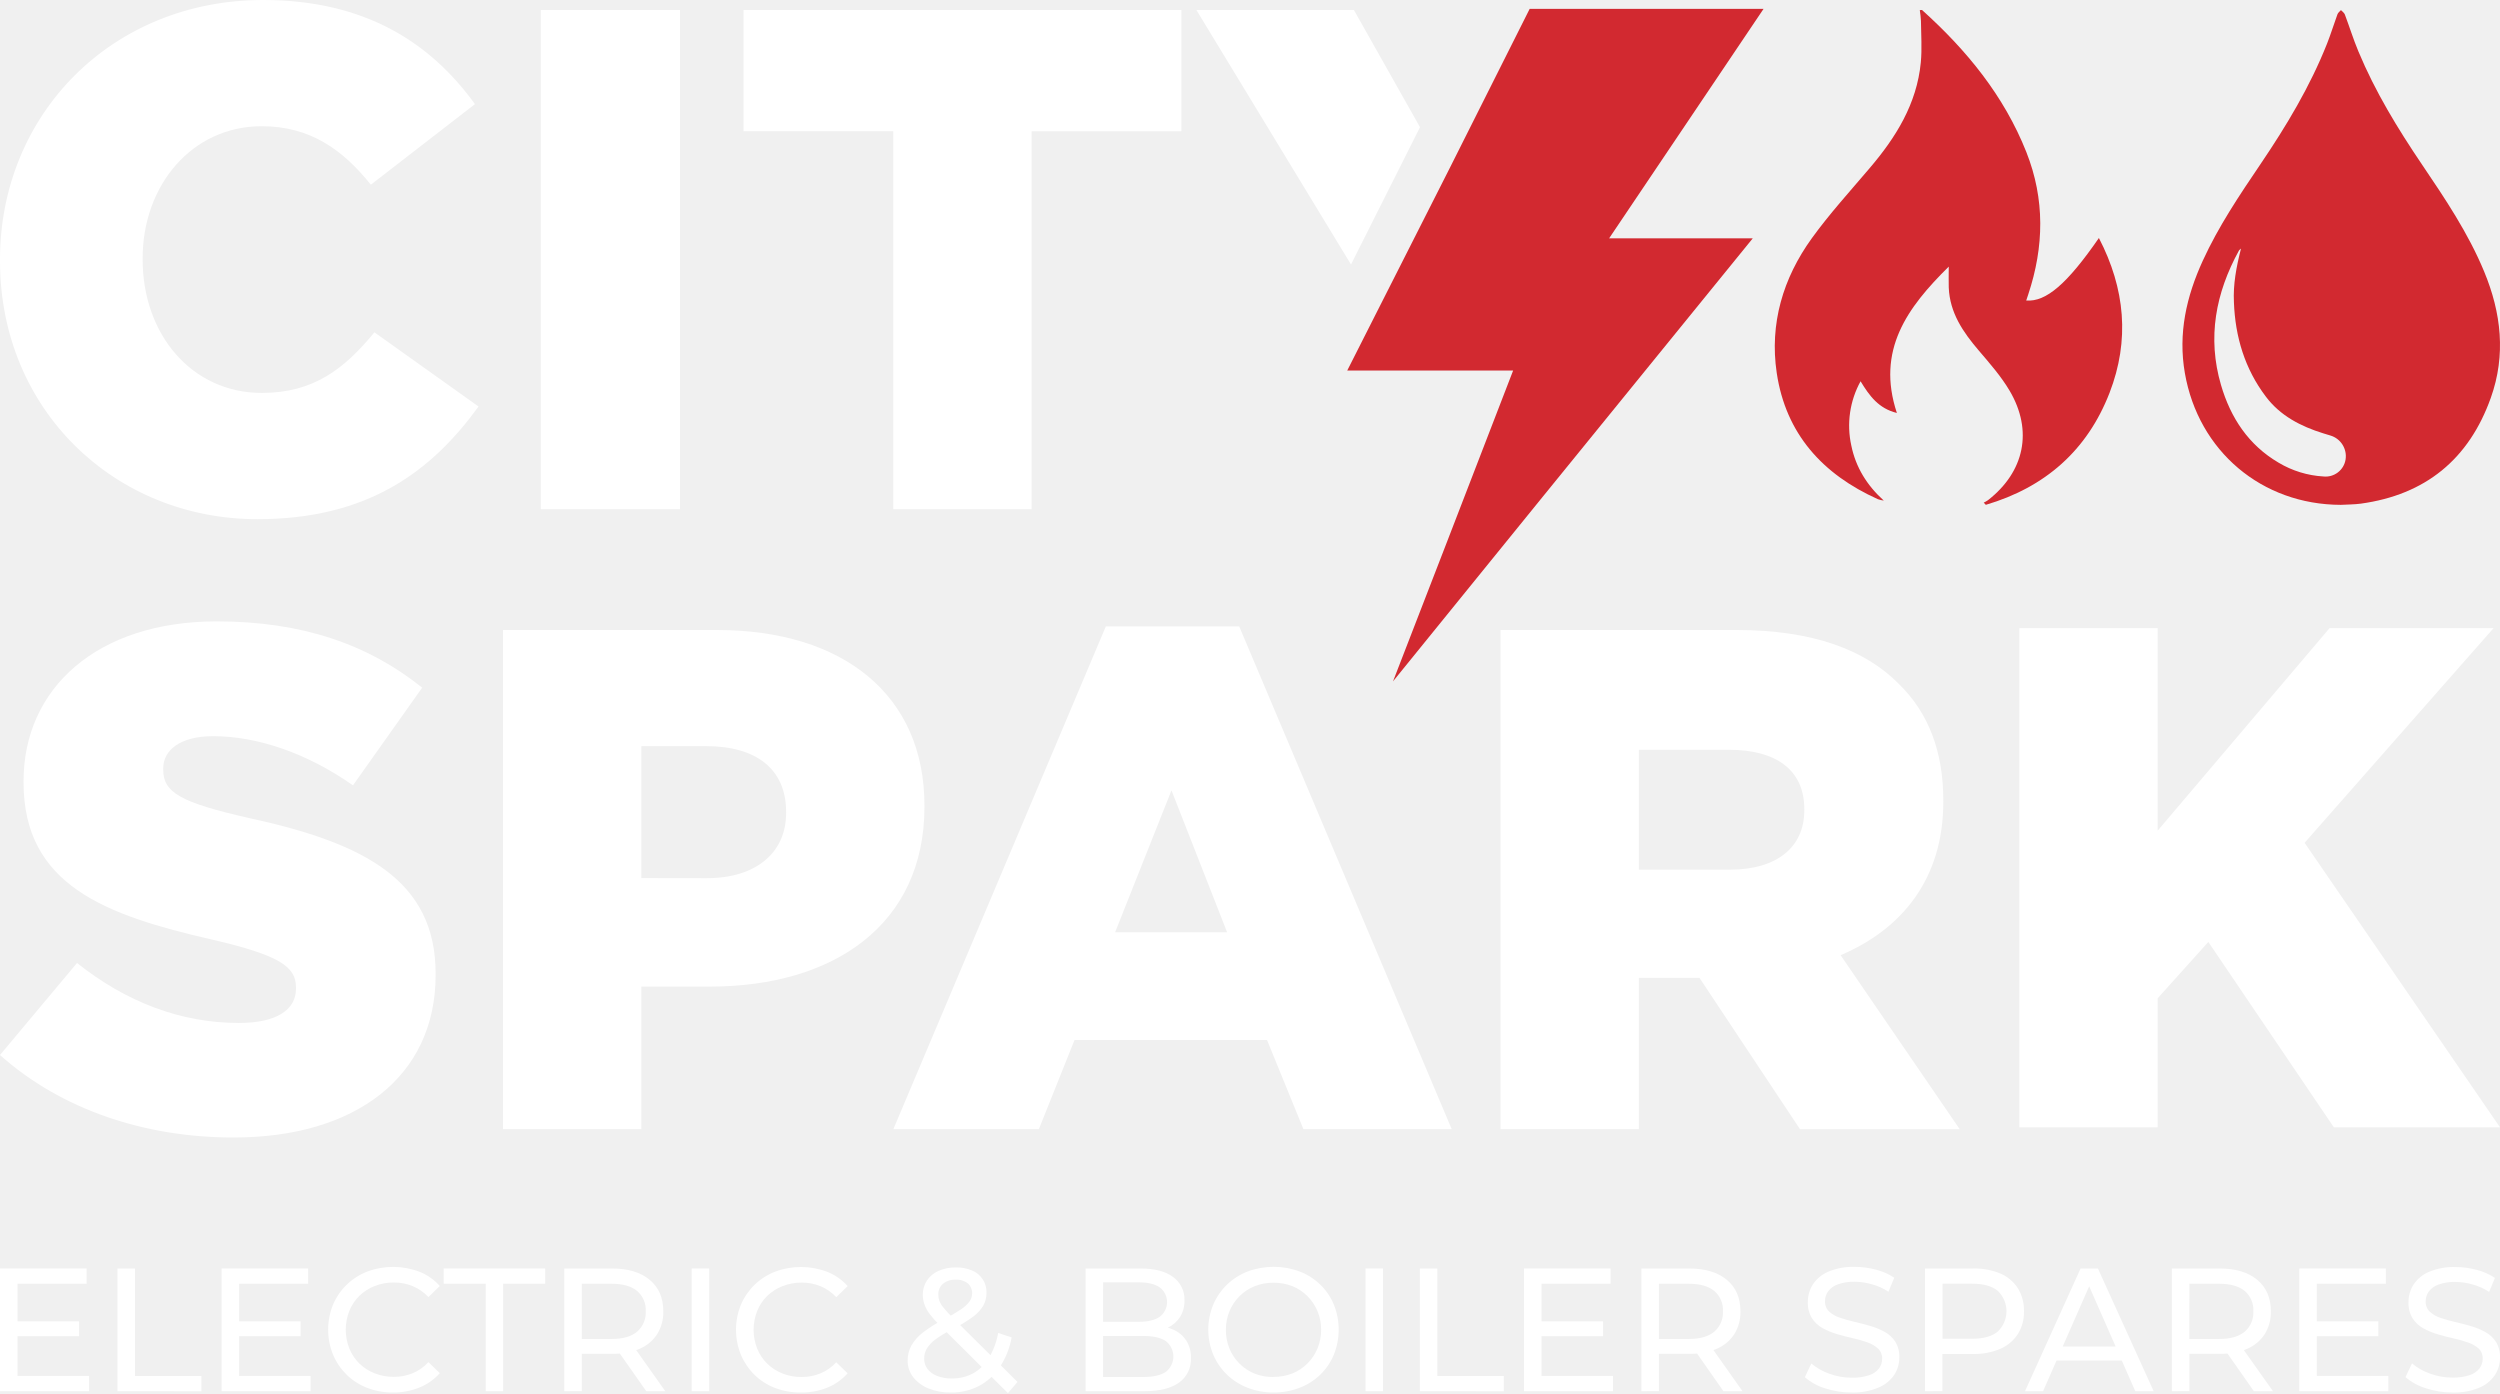
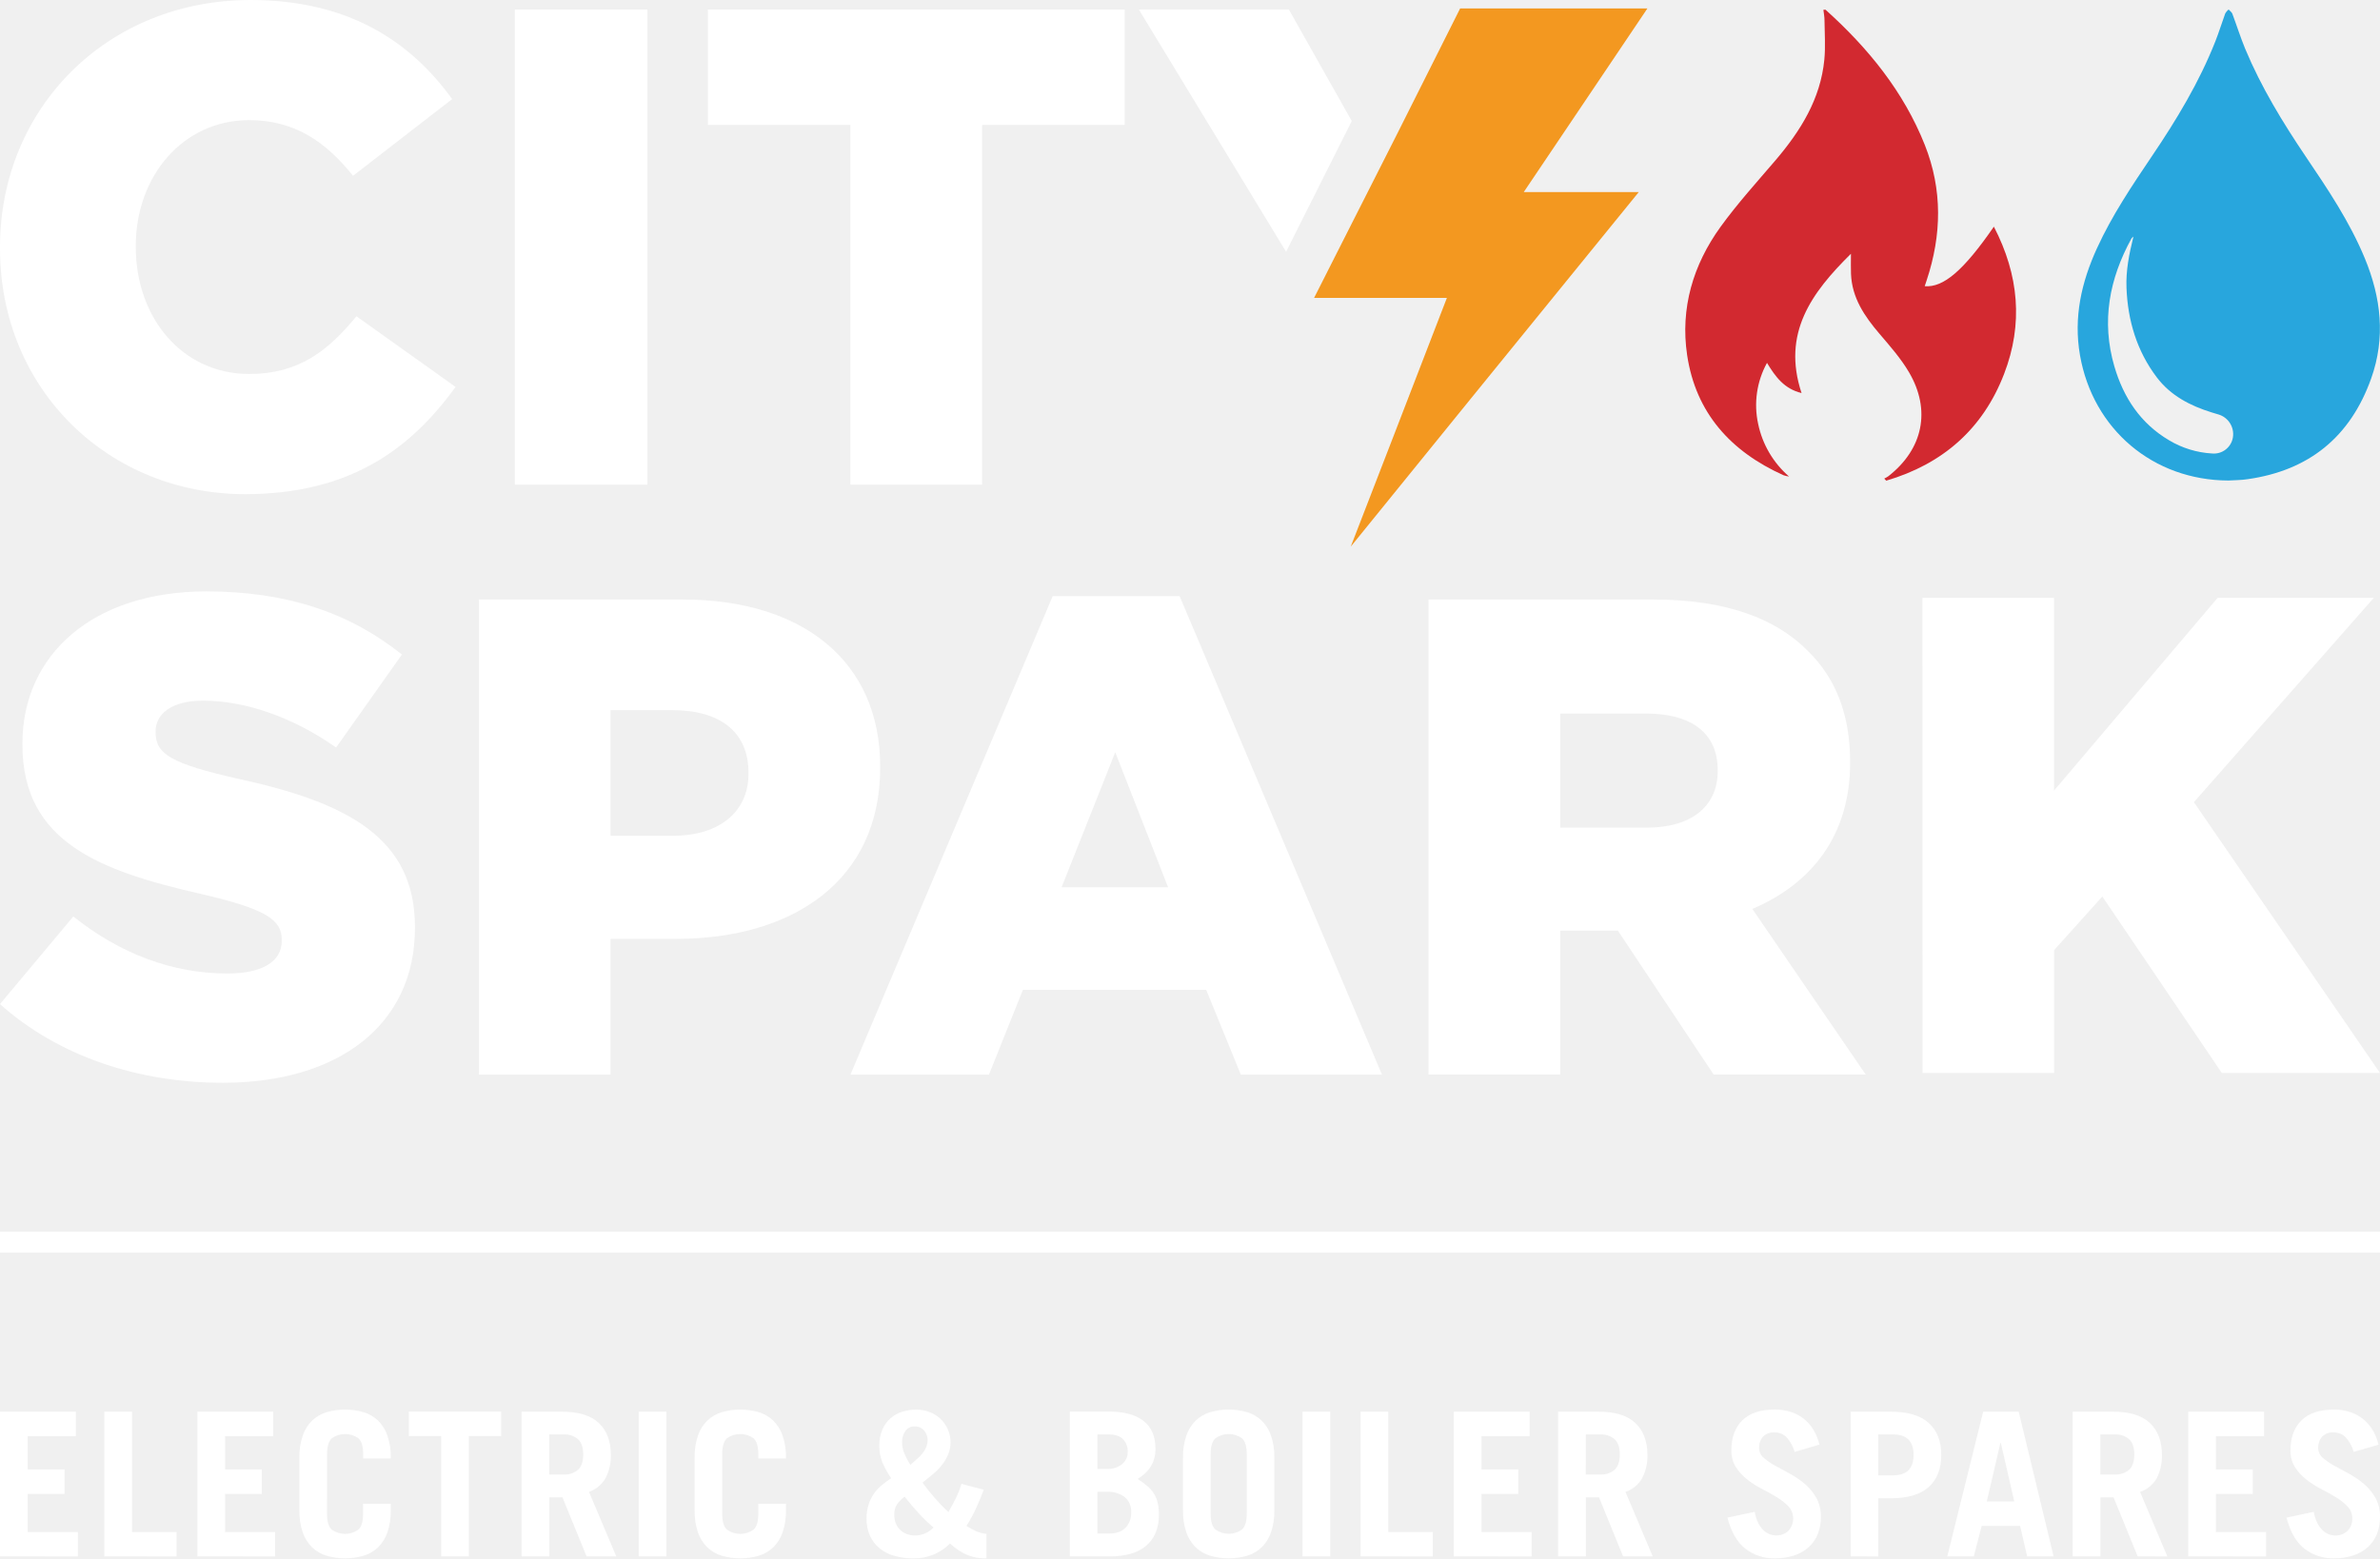
- <svg xmlns="http://www.w3.org/2000/svg" id="Layer_1" data-name="Layer 1" viewBox="0 0 1000 557.25">
+ <svg xmlns="http://www.w3.org/2000/svg" id="Layer_1" data-name="Layer 1" viewBox="0 0 904.35 592.29">
  <defs>
-     <style>.cls-1{fill:#fff;}.cls-2{fill:#d22930;}</style>
+     <style>.cls-1{fill:#fff;}.cls-2{fill:#28a6dd;}.cls-3{fill:#d22930;}.cls-4{fill:#f39820;}</style>
  </defs>
-   <path class="cls-1" d="M0,422l30.81-36.81c19.68,15.7,41.65,24,64.74,24,14.85,0,22.84-5.14,22.84-13.68v-.58c0-8.27-6.57-12.85-33.67-19.12C42.21,366.08,9.42,354.09,9.42,313v-.55c0-37.1,29.38-63.9,77.3-63.9,33.94,0,60.47,9.13,82.15,26.52l-27.68,39.07c-18.25-12.82-38.21-19.67-55.9-19.67-13.4,0-20,5.71-20,12.84v.56c0,9.13,6.84,13.12,34.51,19.39,45.93,10,74.45,24.83,74.45,62.2V390c0,40.79-32.24,65-80.72,65C58.19,455.06,24.53,443.93,0,422Z" />
-   <path class="cls-1" d="M201.2,252h85.58c50.48,0,83,26,83,70.17v.58c0,47.06-36.22,71.89-85.86,71.89H256.54v57H201.2Zm81.58,99.27c19.69,0,31.66-10.26,31.66-26v-.56c0-17.12-12-26.25-31.95-26.25H256.54v52.77Z" />
-   <path class="cls-1" d="M442.34,250.55h53.34l85,201.09H521.36L506.81,416h-77l-14.26,35.65h-58.2Zm48.5,122.35-22.25-56.76L446.05,372.9Z" />
-   <path class="cls-1" d="M600.21,252h94.42c30.52,0,51.63,8,65,21.67,11.7,11.43,17.69,26.83,17.69,46.5v.58c0,30.52-16.26,50.78-41.08,61.32l47.64,69.61H720L679.8,391.16H655.55v60.48H600.21Zm91.85,95.86c18.83,0,29.66-9.13,29.66-23.69v-.56c0-15.7-11.4-23.69-30-23.69H655.55v47.94Z" />
-   <path class="cls-1" d="M807.74,251.25h55.34v81l68.75-81h65.6l-75.59,85.87L1000,450.93H933.54l-50.21-74.16L863.08,399.3v51.63H807.74Z" />
-   <path class="cls-1" d="M0,556.48V507.4H34.64v6.1H7v36.88H35.62v6.1Zm6.38-22v-5.95H31.62v5.95Z" />
-   <path class="cls-1" d="M47,556.48V507.4h7v43H80.56v6.1Z" />
-   <path class="cls-1" d="M88.63,556.48V507.4h34.63v6.1H95.64v36.88h28.61v6.1Zm6.38-22v-5.95h25.24v5.95Z" />
-   <path class="cls-1" d="M157.2,557a28,28,0,0,1-10.34-1.86,24.18,24.18,0,0,1-8.2-5.25,24.67,24.67,0,0,1-5.44-8,26.64,26.64,0,0,1,0-20.06,24.45,24.45,0,0,1,13.71-13.21,29.57,29.57,0,0,1,20.83.07,21.4,21.4,0,0,1,8.16,5.71l-4.55,4.42a18.21,18.21,0,0,0-6.31-4.38,19.58,19.58,0,0,0-7.51-1.44,20.75,20.75,0,0,0-7.67,1.4,18.57,18.57,0,0,0-6.14,3.93,17.72,17.72,0,0,0-4,6,20.46,20.46,0,0,0,0,15.08,17.72,17.72,0,0,0,4,6,18.42,18.42,0,0,0,6.14,3.93,20.55,20.55,0,0,0,7.67,1.4,19.58,19.58,0,0,0,7.51-1.44,17.77,17.77,0,0,0,6.31-4.45l4.55,4.42a21.83,21.83,0,0,1-8.16,5.75A27.65,27.65,0,0,1,157.2,557Z" />
-   <path class="cls-1" d="M194.29,556.48v-43H177.47v-6.1h40.6v6.1H201.24v43Z" />
-   <path class="cls-1" d="M225.71,556.48V507.4h19.14q9.54,0,15,4.52t5.47,12.59a16.55,16.55,0,0,1-2.45,9.15,15.61,15.61,0,0,1-7,5.85,26.85,26.85,0,0,1-11,2H229.56l3.16-3.23v18.16Zm7-17.46-3.16-3.43h15.08q6.74,0,10.2-2.91a10.09,10.09,0,0,0,3.47-8.17,10,10,0,0,0-3.47-8.14q-3.47-2.86-10.2-2.87H229.56l3.16-3.51Zm25.8,17.46L246,538.67h7.5l12.62,17.81Z" />
-   <path class="cls-1" d="M276.68,556.48V507.4h7v49.08Z" />
-   <path class="cls-1" d="M320.37,557A28.05,28.05,0,0,1,310,555.18a24.18,24.18,0,0,1-8.2-5.25,24.64,24.64,0,0,1-5.43-8,26.52,26.52,0,0,1,0-20.06,24.37,24.37,0,0,1,5.46-7.95,24.67,24.67,0,0,1,8.24-5.26,29.57,29.57,0,0,1,20.83.07,21.51,21.51,0,0,1,8.17,5.71l-4.56,4.42a18.12,18.12,0,0,0-6.31-4.38,19.57,19.57,0,0,0-7.5-1.44,20.76,20.76,0,0,0-7.68,1.4,18.57,18.57,0,0,0-6.14,3.93,17.72,17.72,0,0,0-4,6,20.46,20.46,0,0,0,0,15.08,17.72,17.72,0,0,0,4,6A18.42,18.42,0,0,0,313,549.4a20.56,20.56,0,0,0,7.68,1.4,19.57,19.57,0,0,0,7.5-1.44,17.68,17.68,0,0,0,6.31-4.45l4.56,4.42a21.94,21.94,0,0,1-8.17,5.75A27.6,27.6,0,0,1,320.37,557Z" />
-   <path class="cls-1" d="M403.17,557.25l-27.55-27.41a37.43,37.43,0,0,1-3.86-4.39,14.18,14.18,0,0,1-2-3.75,11,11,0,0,1-.64-3.71,10.24,10.24,0,0,1,1.65-5.79,10.76,10.76,0,0,1,4.63-3.85,16.47,16.47,0,0,1,7-1.37,15.66,15.66,0,0,1,6.45,1.23,9.29,9.29,0,0,1,5.75,9,10.21,10.21,0,0,1-1.37,5.18A15.67,15.67,0,0,1,388.8,527a57.2,57.2,0,0,1-8.14,4.84,43.54,43.54,0,0,0-6.59,4,12.92,12.92,0,0,0-3.4,3.68,8.06,8.06,0,0,0-1,4,6.57,6.57,0,0,0,1.36,4.1,8.74,8.74,0,0,0,3.86,2.77,15.59,15.59,0,0,0,5.78,1,17.64,17.64,0,0,0,8.49-2,17,17,0,0,0,6.34-6.1,29.69,29.69,0,0,0,3.76-10.1l5.39,1.76a31.51,31.51,0,0,1-4.8,12,23.16,23.16,0,0,1-8.38,7.5A23.91,23.91,0,0,1,380.24,557a22.8,22.8,0,0,1-8.83-1.61,14.75,14.75,0,0,1-6.1-4.49,10.47,10.47,0,0,1-2.25-6.66,12.41,12.41,0,0,1,1.48-6,17.53,17.53,0,0,1,4.69-5.29,53.66,53.66,0,0,1,8.49-5.3,64.24,64.24,0,0,0,6.69-3.92,13.39,13.39,0,0,0,3.44-3.19,5.74,5.74,0,0,0,1-3.26,5,5,0,0,0-1.69-3.9,7,7,0,0,0-4.83-1.5,7.55,7.55,0,0,0-5.16,1.64,5.49,5.49,0,0,0-1.85,4.32,7.42,7.42,0,0,0,.45,2.56,9.94,9.94,0,0,0,1.68,2.73A51.3,51.3,0,0,0,381,527L407,552.77Z" />
-   <path class="cls-1" d="M434.23,556.48V507.4h22q8.47,0,13,3.4a11,11,0,0,1,4.56,9.29,12.06,12.06,0,0,1-1.79,6.73,11.74,11.74,0,0,1-4.8,4.21,14.7,14.7,0,0,1-6.52,1.47l1.26-2.1a17.75,17.75,0,0,1,7.43,1.47,12,12,0,0,1,5.12,4.31,12.46,12.46,0,0,1,1.89,7.05,11.4,11.4,0,0,1-4.73,9.78q-4.72,3.47-14.06,3.47Zm7-5.68h16.13q5.82,0,8.91-2a7.79,7.79,0,0,0,0-12.41q-3.09-2-8.91-2H440.61v-5.67h15q5.33,0,8.27-2a7.36,7.36,0,0,0,0-11.78q-2.94-2-8.27-2H441.24Z" />
-   <path class="cls-1" d="M509.47,557a28.16,28.16,0,0,1-10.41-1.89,24.82,24.82,0,0,1-8.31-5.29,24.44,24.44,0,0,1-5.47-8,26.16,26.16,0,0,1,0-19.92,24.4,24.4,0,0,1,5.47-8,24.81,24.81,0,0,1,8.27-5.3,29.86,29.86,0,0,1,20.83,0,24.6,24.6,0,0,1,8.27,5.26,23.7,23.7,0,0,1,5.43,8,26.92,26.92,0,0,1,0,20,23.88,23.88,0,0,1-5.43,8,24.58,24.58,0,0,1-8.27,5.25A28.33,28.33,0,0,1,509.47,557Zm-.07-6.24a20.05,20.05,0,0,0,7.61-1.4,18.16,18.16,0,0,0,6-4,18.64,18.64,0,0,0,4-6,19.21,19.21,0,0,0,1.44-7.5A18.76,18.76,0,0,0,523,518.48a17.81,17.81,0,0,0-6-4,20.25,20.25,0,0,0-7.61-1.4,20,20,0,0,0-7.54,1.4,18,18,0,0,0-6.06,4,18.63,18.63,0,0,0-4,6,19,19,0,0,0-1.43,7.47,19.2,19.2,0,0,0,1.43,7.5,18.14,18.14,0,0,0,4,6,18.39,18.39,0,0,0,6.06,4A19.84,19.84,0,0,0,509.4,550.8Z" />
-   <path class="cls-1" d="M546.21,556.48V507.4h7v49.08Z" />
-   <path class="cls-1" d="M567.94,556.48V507.4h7v43h26.57v6.1Z" />
-   <path class="cls-1" d="M609.59,556.48V507.4h34.64v6.1H616.6v36.88h28.61v6.1Zm6.38-22v-5.95h25.25v5.95Z" />
-   <path class="cls-1" d="M656.57,556.48V507.4h19.14q9.54,0,15,4.52t5.47,12.59a16.55,16.55,0,0,1-2.46,9.15,15.61,15.61,0,0,1-7,5.85,26.85,26.85,0,0,1-11,2H660.43l3.15-3.23v18.16Zm7-17.46-3.15-3.43H675.5q6.74,0,10.2-2.91a10.07,10.07,0,0,0,3.48-8.17,10,10,0,0,0-3.48-8.14q-3.47-2.86-10.2-2.87H660.43l3.15-3.51Zm25.81,17.46L676.9,538.67h7.51L697,556.48Z" />
-   <path class="cls-1" d="M740.71,557A33.36,33.36,0,0,1,730,555.32a21.78,21.78,0,0,1-8.06-4.45l2.59-5.47a22.76,22.76,0,0,0,7.15,4.07,25.73,25.73,0,0,0,9.05,1.61,20.32,20.32,0,0,0,6.94-1,8.16,8.16,0,0,0,3.93-2.7,6.4,6.4,0,0,0,1.26-3.89,5.32,5.32,0,0,0-1.65-4.07,12.35,12.35,0,0,0-4.27-2.49,47.1,47.1,0,0,0-5.79-1.64q-3.15-.7-6.35-1.65a28.77,28.77,0,0,1-5.82-2.42,11.94,11.94,0,0,1-4.24-4,11.66,11.66,0,0,1-1.61-6.42,12.88,12.88,0,0,1,2-7,13.82,13.82,0,0,1,6.17-5.12,25.3,25.3,0,0,1,10.62-1.93,32.65,32.65,0,0,1,8.48,1.12,23.55,23.55,0,0,1,7.3,3.23l-2.32,5.6a22.48,22.48,0,0,0-6.66-3,25.62,25.62,0,0,0-6.8-1,18.71,18.71,0,0,0-6.8,1.05,8.27,8.27,0,0,0-3.89,2.81,6.64,6.64,0,0,0-1.23,3.92,5.4,5.4,0,0,0,1.65,4.14,11.66,11.66,0,0,0,4.28,2.45,56.91,56.91,0,0,0,5.78,1.65c2.11.49,4.22,1,6.35,1.65a27.6,27.6,0,0,1,5.82,2.38,12,12,0,0,1,4.24,3.93,11.34,11.34,0,0,1,1.61,6.31,12.66,12.66,0,0,1-2,6.91,14.09,14.09,0,0,1-6.28,5.11A25.81,25.81,0,0,1,740.71,557Z" />
-   <path class="cls-1" d="M770,556.48V507.4h19.14a27,27,0,0,1,11,2,15.63,15.63,0,0,1,7,5.89,16.73,16.73,0,0,1,2.45,9.19,16.55,16.55,0,0,1-2.45,9.15,15.88,15.88,0,0,1-7,5.89,26.51,26.51,0,0,1-11,2.07H773.81l3.15-3.3v18.16ZM777,539l-3.15-3.5h15.07q6.74,0,10.2-2.88a11.27,11.27,0,0,0,0-16.27q-3.47-2.86-10.2-2.87H773.81L777,510Z" />
-   <path class="cls-1" d="M810,556.48l22.23-49.08h6.94l22.3,49.08h-7.36l-19.84-45.15h2.8l-19.84,45.15Zm9.47-12.27,1.89-5.61H849l2,5.61Z" />
-   <path class="cls-1" d="M868.74,556.48V507.4h19.14q9.54,0,15,4.52t5.47,12.59a16.55,16.55,0,0,1-2.46,9.15,15.56,15.56,0,0,1-7,5.85,26.85,26.85,0,0,1-11,2H872.6l3.15-3.23v18.16Zm7-17.46-3.15-3.43h15.07q6.74,0,10.21-2.91a10.09,10.09,0,0,0,3.47-8.17,10,10,0,0,0-3.47-8.14q-3.48-2.86-10.21-2.87H872.6l3.15-3.51Zm25.81,17.46-12.48-17.81h7.5l12.62,17.81Z" />
-   <path class="cls-1" d="M919.71,556.48V507.4h34.64v6.1H926.73v36.88h28.6v6.1Zm6.39-22v-5.95h25.24v5.95Z" />
-   <path class="cls-1" d="M981,557a33.36,33.36,0,0,1-10.73-1.72,21.91,21.91,0,0,1-8.07-4.45l2.6-5.47a22.76,22.76,0,0,0,7.15,4.07,25.69,25.69,0,0,0,9,1.61,20.32,20.32,0,0,0,6.94-1,8.17,8.17,0,0,0,3.92-2.7,6.34,6.34,0,0,0,1.27-3.89,5.32,5.32,0,0,0-1.65-4.07A12.4,12.4,0,0,0,987.2,537a46.43,46.43,0,0,0-5.78-1.64c-2.11-.47-4.22-1-6.35-1.65a28.54,28.54,0,0,1-5.82-2.42,11.94,11.94,0,0,1-4.24-4,11.58,11.58,0,0,1-1.61-6.42,12.88,12.88,0,0,1,2-7,13.82,13.82,0,0,1,6.17-5.12,25.3,25.3,0,0,1,10.62-1.93,32.65,32.65,0,0,1,8.48,1.12,23.55,23.55,0,0,1,7.3,3.23l-2.32,5.6a22.48,22.48,0,0,0-6.66-3,25.67,25.67,0,0,0-6.8-1,18.71,18.71,0,0,0-6.8,1.05,8.22,8.22,0,0,0-3.89,2.81,6.64,6.64,0,0,0-1.23,3.92,5.4,5.4,0,0,0,1.65,4.14,11.62,11.62,0,0,0,4.27,2.45,57.89,57.89,0,0,0,5.79,1.65c2.1.49,4.22,1,6.34,1.65a27.17,27.17,0,0,1,5.82,2.38,12,12,0,0,1,4.25,3.93,11.34,11.34,0,0,1,1.61,6.31,12.66,12.66,0,0,1-2,6.91,14.09,14.09,0,0,1-6.28,5.11A25.81,25.81,0,0,1,981,557Z" />
-   <path class="cls-1" d="M0,104.4v-.55C0,45.64,44.79,0,105.26,0c40.79,0,67,17.12,84.72,41.65L148.34,73.88c-11.42-14.26-24.54-23.39-43.65-23.39-27.95,0-47.63,23.67-47.63,52.78v.58c0,29.94,19.68,53.32,47.63,53.32,20.83,0,33.09-9.68,45.08-24.24l41.64,29.68c-18.82,25.94-44.21,45.06-88.43,45.06C45.93,207.67,0,164,0,104.4Z" />
-   <path class="cls-1" d="M216.33,4H272V203.67H216.33Z" />
-   <path class="cls-1" d="M357.31,52.49h-59.9V4H472.55v48.5h-59.9V203.67H357.31Z" />
-   <path class="cls-1" d="M541.56,4h-63l61.84,101.8L568,50.88Z" />
-   <path class="cls-2" d="M936.3,201.94c-31.64-.09-56.92-21.52-62.35-52.67-2.77-15.88.61-30.68,7.17-45,6.28-13.73,14.67-26.2,23.1-38.65,10.33-15.27,19.8-31,26.62-48.22,1.52-3.84,2.72-7.82,4.15-11.7.23-.63.91-1.11,1.39-1.66.53.58,1.29,1.06,1.55,1.74,1.86,4.92,3.42,10,5.44,14.81,6.7,16.09,15.73,30.88,25.46,45.27,9.25,13.68,18.46,27.38,24.82,42.74,6.85,16.53,8.79,33.4,2.67,50.54-8.76,24.56-26.14,38.76-52,42.32C941.65,201.81,939,201.79,936.3,201.94ZM896.4,99.43c-.51.47-.71.58-.8.75-9.35,17-12.75,34.88-7.2,53.82,3.83,13.1,11,24,23,31.05a39.42,39.42,0,0,0,18,5.54,8.1,8.1,0,0,0,8.83-6.78,8.63,8.63,0,0,0-6.09-9.61c-.93-.32-1.88-.57-2.82-.86-9-2.79-17.26-7.05-23-14.72-8.39-11.1-12.24-23.88-12.75-37.7C893.21,113.78,894.52,106.81,896.4,99.43Z" />
-   <path class="cls-2" d="M779.5,106.65c-16.6,16.37-29.07,33.41-20.75,58.54-7.26-1.79-10.92-6.74-14.52-12.68a36.77,36.77,0,0,0-3.72,25.64c1.78,8.79,6.28,16,13,22.08a11.8,11.8,0,0,1-2.33-.54c-22.11-9.93-36.87-26.15-40.49-50.53-2.92-19.66,2.5-37.89,14.06-53.89,7.08-9.78,15.26-18.76,23.1-28C758.33,55,766.72,41.58,768.32,25c.53-5.49.11-11.08.06-16.62a43.2,43.2,0,0,0-.46-4.34c.49,0,.82-.1.94,0,17.82,16.05,32.73,34.24,41.68,56.8,7.48,18.88,7.1,37.84.77,56.9l-.82,2.46c7.89.66,16.38-6.63,29.07-25,10.5,20.26,12.41,40.85,4.27,61.91-9,23.18-25.89,37.85-49.5,44.82l-.84-.87a13.94,13.94,0,0,0,1.72-1c14.59-11.37,18.06-27.79,8.65-43.75-3.42-5.79-8-11-12.36-16.11-6.3-7.37-11.6-15.1-12-25.21C779.42,112.55,779.5,110.09,779.5,106.65Z" />
-   <polygon class="cls-2" points="643.65 95.33 701.11 95.33 617.21 198.56 601.95 217.37 557.2 272.55 578.56 217.37 605.25 148.22 538.89 148.22 550.34 125.59 579.83 67.36 611.87 3.54 705.43 3.54 643.65 95.33" />
+   <path class="cls-1" d="M0,381.62l27.86-33.29C45.67,362.53,65.53,370,86.42,370c13.42,0,20.64-4.64,20.64-12.37v-.52c0-7.48-5.93-11.62-30.44-17.29-38.44-8.76-68.1-19.6-68.1-56.76v-.5c0-33.55,26.57-57.79,69.9-57.79,30.7,0,54.69,8.26,74.3,24l-25,35.33C111.18,272.5,93.13,266.3,77.13,266.3c-12.12,0-18,5.17-18,11.62v.5c0,8.26,6.18,11.87,31.21,17.54,41.54,9,67.33,22.45,67.33,56.25v.51c0,36.88-29.15,58.81-73,58.81C52.63,411.53,22.18,401.47,0,381.62Z" />
+   <path class="cls-1" d="M182,227.86h77.39c45.65,0,75.06,23.49,75.06,63.46v.52c0,42.56-32.76,65-77.64,65H232v51.59H182Zm73.78,89.78c17.8,0,28.63-9.29,28.63-23.49v-.5c0-15.48-10.83-23.74-28.9-23.74H232v47.73Z" />
+   <path class="cls-1" d="M400,226.58h48.24l76.88,181.86H471.49L458.33,376.2H388.68l-12.9,32.24H323.15Zm43.86,110.66L423.77,285.9l-20.39,51.34Z" />
+   <path class="cls-1" d="M542.8,227.86h85.39c27.6,0,46.69,7.23,58.81,19.6,10.58,10.33,16,24.26,16,42V290c0,27.6-14.71,45.91-37.15,55.45l43.08,62.95H651.14l-36.37-54.69H592.85v54.69H542.8Zm83.07,86.69c17,0,26.82-8.26,26.82-21.43v-.5c0-14.2-10.31-21.42-27.09-21.42H592.85v43.35Z" />
+   <path class="cls-1" d="M730.48,227.22h50v73.27l62.18-73.27H902l-68.36,77.66L904.35,407.8H844.24l-45.4-67.07-18.32,20.38V407.8h-50Z" />
+   <path class="cls-1" d="M0,94.42v-.51C0,41.27,40.51,0,95.2,0c36.88,0,60.62,15.48,76.61,37.66L134.15,66.82C123.82,53.92,112,45.66,94.68,45.66,69.4,45.66,51.6,67.07,51.6,93.39v.52c0,27.08,17.8,48.23,43.08,48.23,18.83,0,29.92-8.76,40.76-21.93l37.66,26.85c-17,23.46-40,40.75-80,40.75C41.54,187.81,0,148.34,0,94.42Z" />
+   <path class="cls-1" d="M195.64,3.61H246V184.19H195.64Z" />
+   <path class="cls-1" d="M323.13,47.47H269V3.61H427.35V47.47H373.18V184.19H323.13Z" />
+   <path class="cls-1" d="M489.76,3.64h-57l55.93,92.05L513.64,46Z" />
+   <path class="cls-2" d="M846.74,182.63c-28.61-.09-51.48-19.46-56.39-47.63-2.5-14.37.55-27.76,6.49-40.72,5.68-12.42,13.27-23.7,20.89-35,9.34-13.81,17.91-28,24.07-43.6,1.38-3.48,2.46-7.07,3.75-10.58a5.89,5.89,0,0,1,1.26-1.5c.48.52,1.17,1,1.41,1.57,1.68,4.45,3.09,9,4.91,13.39,6.06,14.55,14.23,27.93,23,40.94,8.37,12.37,16.69,24.77,22.44,38.65,6.2,15,7.95,30.21,2.42,45.71-7.92,22.21-23.64,35-47.06,38.28C851.58,182.5,849.15,182.49,846.74,182.63ZM810.66,89.92c-.46.42-.64.52-.73.68-8.45,15.38-11.53,31.54-6.51,48.67,3.47,11.85,9.92,21.66,20.81,28.08a35.66,35.66,0,0,0,16.23,5,7.33,7.33,0,0,0,8-6.13,7.81,7.81,0,0,0-5.5-8.7c-.85-.28-1.71-.51-2.56-.77-8.17-2.53-15.6-6.38-20.85-13.31-7.58-10-11.06-21.6-11.53-34.1C807.77,102.9,809,96.59,810.66,89.92Z" />
+   <path class="cls-3" d="M703.32,96.45c-15,14.8-26.29,30.21-18.77,52.94-6.56-1.62-9.87-6.09-13.13-11.47a33.3,33.3,0,0,0-3.36,23.19,36.21,36.21,0,0,0,11.74,20,11.18,11.18,0,0,1-2.11-.49c-20-9-33.34-23.65-36.62-45.7-2.64-17.77,2.26-34.26,12.72-48.73,6.4-8.84,13.8-17,20.89-25.3,9.5-11.16,17.08-23.25,18.53-38.23.48-5,.1-10,.06-15,0-1.31-.27-2.61-.42-3.93.45,0,.74-.09.85,0,16.12,14.51,29.6,31,37.69,51.36,6.77,17.07,6.42,34.22.7,51.45-.24.74-.49,1.47-.74,2.23,7.13.6,14.81-6,26.28-22.62,9.5,18.31,11.23,36.94,3.87,56-8.1,21-23.41,34.23-44.77,40.54l-.76-.79a12.64,12.64,0,0,0,1.56-.9c13.19-10.28,16.33-25.13,7.82-39.57-3.09-5.23-7.2-9.91-11.18-14.56-5.69-6.67-10.48-13.66-10.83-22.8C703.25,101.79,703.32,99.56,703.32,96.45Z" />
+   <polygon class="cls-4" points="578.99 73.01 622.69 73.01 558.88 151.51 547.28 165.81 513.25 207.77 529.49 165.81 549.79 113.22 499.33 113.22 508.03 96.02 530.46 51.74 554.82 3.21 625.98 3.21 578.99 73.01" />
+   <path class="cls-1" d="M0,591.53v-55H28.81v9.31H10.52v12.65h14v9.3H10.52v14.48H29.58v9.3Z" />
+   <path class="cls-1" d="M39.64,591.53v-55H50.16v45.74H67.08v9.3Z" />
+   <path class="cls-1" d="M75,591.53v-55h28.81v9.31H85.53v12.65H99.47v9.3H85.53v14.48h19v9.3Z" />
+   <path class="cls-1" d="M124.25,575.22q0,4.57,1.83,6.17a8.71,8.71,0,0,0,10.06,0q1.83-1.59,1.83-6.17v-3.66h10.52v2.29a24.85,24.85,0,0,1-1.3,8.61,14.71,14.71,0,0,1-3.58,5.68,13.64,13.64,0,0,1-5.49,3.16,25.31,25.31,0,0,1-14,0,13.64,13.64,0,0,1-5.49-3.16,14.6,14.6,0,0,1-3.58-5.68,24.85,24.85,0,0,1-1.3-8.61V554.18a24.85,24.85,0,0,1,1.3-8.61,14.6,14.6,0,0,1,3.58-5.68,13.77,13.77,0,0,1,5.49-3.17,25.31,25.31,0,0,1,14,0,13.77,13.77,0,0,1,5.49,3.17,14.71,14.71,0,0,1,3.58,5.68,24.85,24.85,0,0,1,1.3,8.61v.15H138v-1.52q0-4.57-1.83-6.18a8.71,8.71,0,0,0-10.06,0q-1.83,1.61-1.83,6.18Z" />
+   <path class="cls-1" d="M190.41,536.49v9.31H178.14v45.73H167.62V545.8H155.35v-9.31Z" />
+   <path class="cls-1" d="M222.88,591.53l-9.14-22.41h-5v22.41H198.19v-55h15.24q9.52,0,14.1,4.31T232.11,553a18.13,18.13,0,0,1-2,8.77A11.51,11.51,0,0,1,223.8,567l10.37,24.54Zm-14.17-31.1h5.41a7.92,7.92,0,0,0,5.49-1.79c1.32-1.19,2-3.14,2-5.83s-.66-4.64-2-5.83a7.88,7.88,0,0,0-5.49-1.79h-5.41Z" />
+   <path class="cls-1" d="M242.7,591.53v-55h10.52v55Z" />
+   <path class="cls-1" d="M274.42,575.22q0,4.57,1.82,6.17a8.72,8.72,0,0,0,10.07,0q1.83-1.59,1.83-6.17v-3.66h10.51v2.29a25.11,25.11,0,0,1-1.29,8.61,14.83,14.83,0,0,1-3.58,5.68,13.77,13.77,0,0,1-5.49,3.16,25.35,25.35,0,0,1-14,0,13.77,13.77,0,0,1-5.49-3.16,14.71,14.71,0,0,1-3.58-5.68,25.11,25.11,0,0,1-1.29-8.61V554.18a25.11,25.11,0,0,1,1.29-8.61,14.71,14.71,0,0,1,3.58-5.68,13.91,13.91,0,0,1,5.49-3.17,25.35,25.35,0,0,1,14,0,13.91,13.91,0,0,1,5.49,3.17,14.83,14.83,0,0,1,3.58,5.68,25.11,25.11,0,0,1,1.29,8.61v.15H288.14v-1.52q0-4.57-1.83-6.18a8.72,8.72,0,0,0-10.07,0q-1.82,1.61-1.82,6.18Z" />
+   <path class="cls-1" d="M373.81,566.22q-1.29,3.43-2.85,6.86a61.34,61.34,0,0,1-3.7,6.86,21.45,21.45,0,0,0,3.58,2,13.46,13.46,0,0,0,4,1.06v9.3a24.42,24.42,0,0,1-3.66-.26,15.85,15.85,0,0,1-3.31-.92,19.42,19.42,0,0,1-3.32-1.71,29,29,0,0,1-3.58-2.75,19.11,19.11,0,0,1-13.8,5.64,26.13,26.13,0,0,1-7.28-.95,15.5,15.5,0,0,1-5.68-2.9,13.31,13.31,0,0,1-3.66-4.76,15.81,15.81,0,0,1-1.29-6.63A17.62,17.62,0,0,1,330,572a15.34,15.34,0,0,1,4.84-7.36,45.32,45.32,0,0,1,3.78-2.82,32.9,32.9,0,0,1-3.36-6.1,16.52,16.52,0,0,1-1.14-6.25,15,15,0,0,1,1.14-6.09,12.24,12.24,0,0,1,3.09-4.31,12.38,12.38,0,0,1,4.5-2.52,17.94,17.94,0,0,1,5.37-.8,13.7,13.7,0,0,1,5.19,1,12.28,12.28,0,0,1,7.77,11.47,11.72,11.72,0,0,1-1,4.8,18,18,0,0,1-2.44,4,23.67,23.67,0,0,1-3.39,3.4q-1.9,1.56-3.82,3.08a79.24,79.24,0,0,0,9.84,11.21q1.52-2.67,2.82-5.26a32.9,32.9,0,0,0,2.13-5.49Zm-34,9.46a8.61,8.61,0,0,0,.64,3.46,7.06,7.06,0,0,0,1.76,2.48,7.34,7.34,0,0,0,2.51,1.49,8.81,8.81,0,0,0,2.94.49,9.62,9.62,0,0,0,4-.87,9,9,0,0,0,3.05-2.18,64.66,64.66,0,0,1-5.87-5.67q-2.67-2.94-5.11-6.06a14.7,14.7,0,0,0-2.86,2.89A6.59,6.59,0,0,0,339.82,575.68Zm7.77-33.54a4.14,4.14,0,0,0-3.54,1.71,7,7,0,0,0-1.26,4.23,10.7,10.7,0,0,0,.88,4.42,37.35,37.35,0,0,0,2.25,4.27c.71-.66,1.45-1.32,2.24-2a18.51,18.51,0,0,0,2.14-2.1,10.35,10.35,0,0,0,1.56-2.44,7.07,7.07,0,0,0,.61-3,5.51,5.51,0,0,0-.3-1.79,5.69,5.69,0,0,0-.92-1.64,4.68,4.68,0,0,0-1.52-1.22A4.82,4.82,0,0,0,347.59,542.14Z" />
+   <path class="cls-1" d="M406.51,536.49H421.3q8.54,0,13.15,3.51t4.61,10.67q0,7.32-6.78,11.44a34.75,34.75,0,0,1,3.69,2.7,12.13,12.13,0,0,1,2.52,2.9,11.72,11.72,0,0,1,1.41,3.47,19.72,19.72,0,0,1,.46,4.5,17.25,17.25,0,0,1-1.34,7.09,13.08,13.08,0,0,1-3.73,4.91,15.93,15.93,0,0,1-5.79,2.9,28.3,28.3,0,0,1-7.59.95h-15.4ZM417,558.3h3.66a8.5,8.5,0,0,0,5.72-1.83,5.86,5.86,0,0,0,2.13-4.65,6.5,6.5,0,0,0-1.79-4.84c-1.19-1.2-3-1.79-5.52-1.79H417Zm0,24.54h4.42q4.13,0,6.25-2.17a7.93,7.93,0,0,0,2.14-5.83,7,7,0,0,0-2.52-5.91,10.5,10.5,0,0,0-6.63-1.94H417Z" />
+   <path class="cls-1" d="M449.51,554.18a25.11,25.11,0,0,1,1.29-8.61,14.71,14.71,0,0,1,3.58-5.68,13.91,13.91,0,0,1,5.49-3.17,25.35,25.35,0,0,1,14,0,13.91,13.91,0,0,1,5.49,3.17,14.83,14.83,0,0,1,3.58,5.68,25.11,25.11,0,0,1,1.29,8.61v19.67a25.11,25.11,0,0,1-1.29,8.61,14.83,14.83,0,0,1-3.58,5.68,13.77,13.77,0,0,1-5.49,3.16,25.35,25.35,0,0,1-14,0,13.77,13.77,0,0,1-5.49-3.16,14.71,14.71,0,0,1-3.58-5.68,25.11,25.11,0,0,1-1.29-8.61Zm10.51,21q0,4.57,1.83,6.17a8.72,8.72,0,0,0,10.07,0c1.21-1.06,1.83-3.12,1.83-6.17V552.81c0-3-.62-5.11-1.83-6.18a8.72,8.72,0,0,0-10.07,0q-1.83,1.61-1.83,6.18Z" />
+   <path class="cls-1" d="M494.94,591.53v-55h10.52v55Z" />
+   <path class="cls-1" d="M517,591.53v-55h10.52v45.74h16.93v9.3Z" />
+   <path class="cls-1" d="M552.41,591.53v-55h28.81v9.31H562.93v12.65h14v9.3h-14v14.48H582v9.3Z" />
+   <path class="cls-1" d="M616.74,591.53l-9.14-22.41h-5v22.41H592.05v-55h15.24q9.53,0,14.1,4.31T626,553a18.13,18.13,0,0,1-2,8.77,11.51,11.51,0,0,1-6.36,5.26L628,591.53Zm-14.17-31.1H608a7.92,7.92,0,0,0,5.49-1.79c1.32-1.19,2-3.14,2-5.83s-.66-4.64-2-5.83a7.88,7.88,0,0,0-5.49-1.79h-5.41Z" />
+   <path class="cls-1" d="M681.92,551.82a13.91,13.91,0,0,0-3.13-5.64,6.34,6.34,0,0,0-4.57-1.76,5.62,5.62,0,0,0-4.31,1.6,6.28,6.28,0,0,0-1.48,4.43,4.74,4.74,0,0,0,1.75,3.62,24.78,24.78,0,0,0,4.35,3q2.58,1.44,5.64,3.08a32.83,32.83,0,0,1,5.64,3.85,20.16,20.16,0,0,1,4.34,5.26,14.47,14.47,0,0,1,1.75,7.32,17,17,0,0,1-1.18,6.48,13.44,13.44,0,0,1-3.43,4.95,15.27,15.27,0,0,1-5.52,3.17,23.3,23.3,0,0,1-7.4,1.1,17.57,17.57,0,0,1-11.16-3.66q-4.69-3.66-6.83-11.81l10.37-2.21a15.27,15.27,0,0,0,1.33,4.23,10.13,10.13,0,0,0,2,2.78,7.36,7.36,0,0,0,2.4,1.53,7.15,7.15,0,0,0,2.41.45,6.58,6.58,0,0,0,4.61-1.71,6.86,6.86,0,0,0,.11-9.3,21.31,21.31,0,0,0-4.34-3.47q-2.6-1.61-5.64-3.16a34.46,34.46,0,0,1-5.64-3.59,19.31,19.31,0,0,1-4.35-4.68,11.69,11.69,0,0,1-1.75-6.56c0-4.77,1.38-8.54,4.15-11.28s6.9-4.12,12.39-4.12a19,19,0,0,1,6.33,1,15.68,15.68,0,0,1,8.5,7,19.94,19.94,0,0,1,2.09,5.33Z" />
+   <path class="cls-1" d="M703.19,591.53v-55h15.16q9.76,0,14.53,4.31T737.64,553q0,7.86-4.76,12.16t-14.53,4.3H713.7v22.11Zm10.51-30.79h5.65q7.77,0,7.77-7.78t-7.77-7.77H713.7Z" />
+   <path class="cls-1" d="M739.93,591.53l13.64-55h13.49l13.27,55H770.27l-2.67-11.59H753l-3,11.59Zm15-20.88h10.45l-5.11-22.26h-.15Z" />
+   <path class="cls-1" d="M812.27,591.53l-9.15-22.41h-5v22.41H787.57v-55h15.24q9.54,0,14.11,4.31T821.49,553a18.25,18.25,0,0,1-1.94,8.77,11.57,11.57,0,0,1-6.37,5.26l10.37,24.54Zm-14.18-31.1h5.41a7.91,7.91,0,0,0,5.49-1.79c1.32-1.19,2-3.14,2-5.83s-.66-4.64-2-5.83a7.86,7.86,0,0,0-5.49-1.79h-5.41Z" />
+   <path class="cls-1" d="M831.48,591.53v-55h28.81v9.31H842v12.65h14v9.3H842v14.48h19.06v9.3Z" />
+   <path class="cls-1" d="M894.36,551.82a13.8,13.8,0,0,0-3.12-5.64,6.36,6.36,0,0,0-4.58-1.76,5.6,5.6,0,0,0-4.3,1.6,6.28,6.28,0,0,0-1.49,4.43,4.74,4.74,0,0,0,1.75,3.62,24.78,24.78,0,0,0,4.35,3q2.6,1.44,5.64,3.08a32.83,32.83,0,0,1,5.64,3.85,20,20,0,0,1,4.35,5.26,14.58,14.58,0,0,1,1.75,7.32,17.16,17.16,0,0,1-1.18,6.48,13.68,13.68,0,0,1-3.43,4.95,15.31,15.31,0,0,1-5.53,3.17,23.28,23.28,0,0,1-7.39,1.1,17.6,17.6,0,0,1-11.17-3.66q-4.7-3.66-6.82-11.81l10.36-2.21a15.26,15.26,0,0,0,1.34,4.23,9.93,9.93,0,0,0,2,2.78,7,7,0,0,0,4.8,2,6.56,6.56,0,0,0,4.61-1.71,6.24,6.24,0,0,0,1.87-4.84,6.31,6.31,0,0,0-1.75-4.46,21.12,21.12,0,0,0-4.35-3.47q-2.6-1.61-5.64-3.16a35.33,35.33,0,0,1-5.64-3.59,19.07,19.07,0,0,1-4.34-4.68,11.7,11.7,0,0,1-1.76-6.56c0-4.77,1.39-8.54,4.16-11.28s6.89-4.12,12.38-4.12a19,19,0,0,1,6.33,1,15.78,15.78,0,0,1,4.95,2.79,15.57,15.57,0,0,1,3.55,4.23,19.29,19.29,0,0,1,2.09,5.33Z" />
+   <rect class="cls-1" y="468.11" width="904.35" height="7.96" />
</svg>
